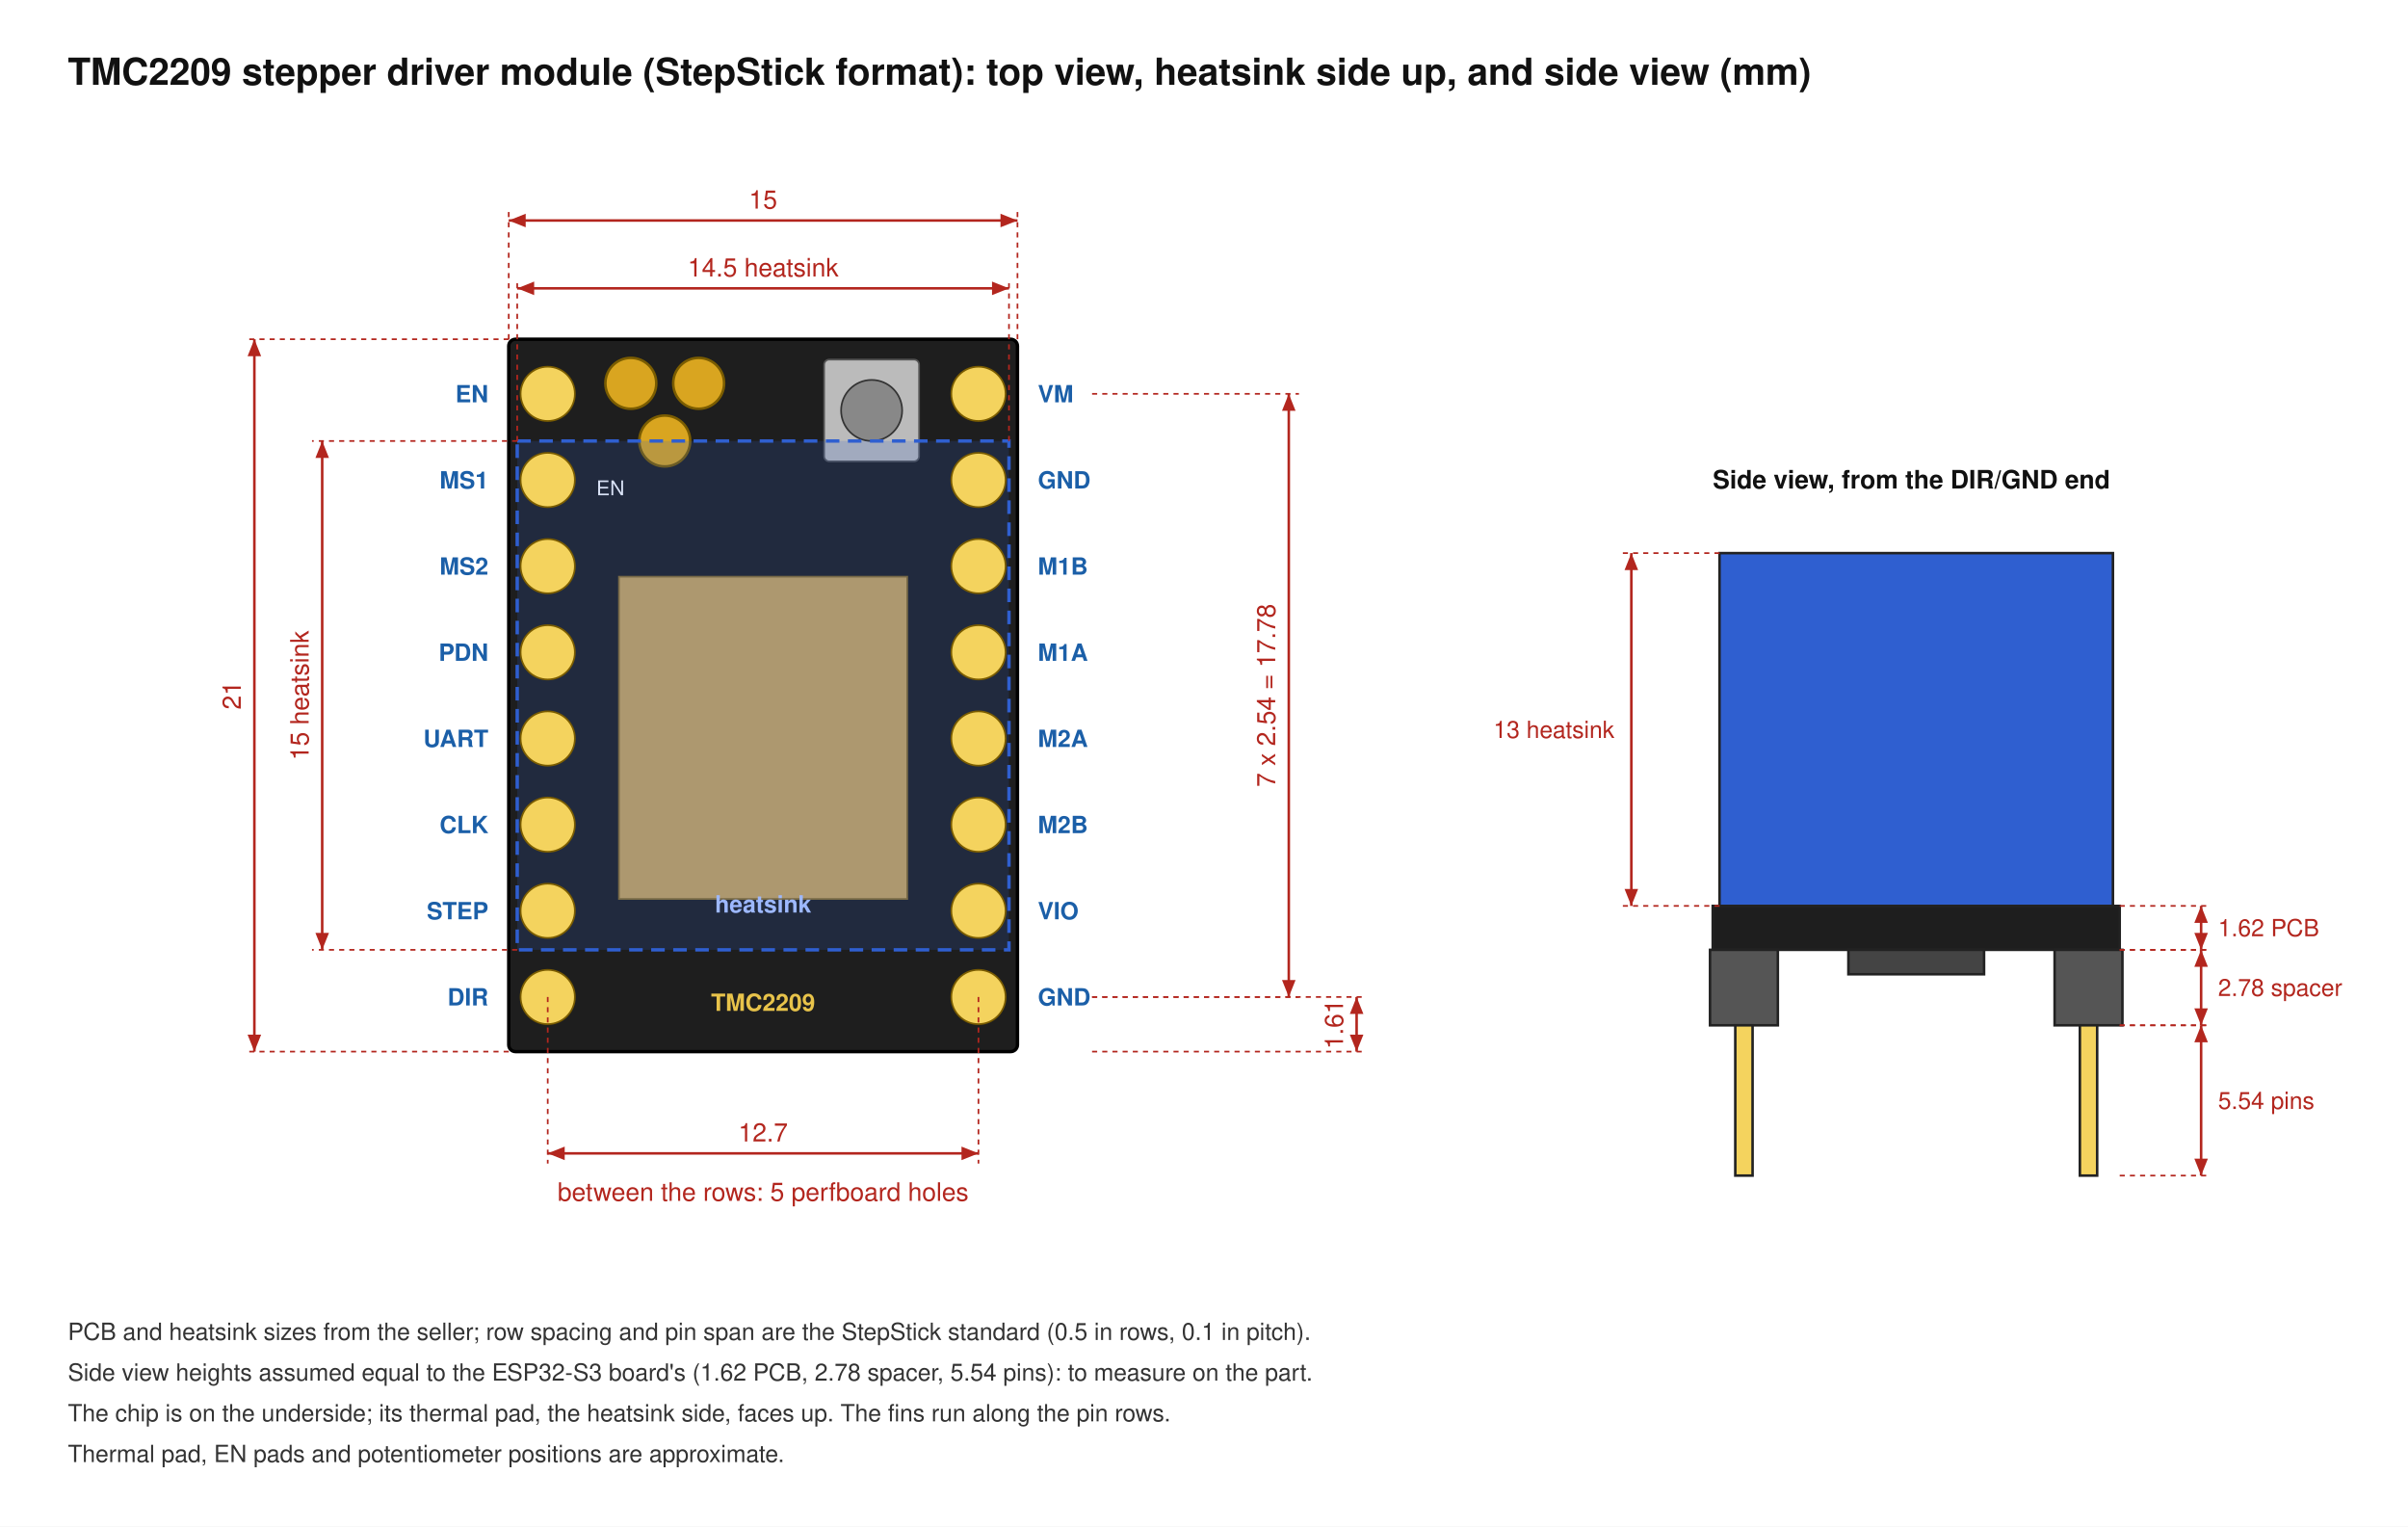
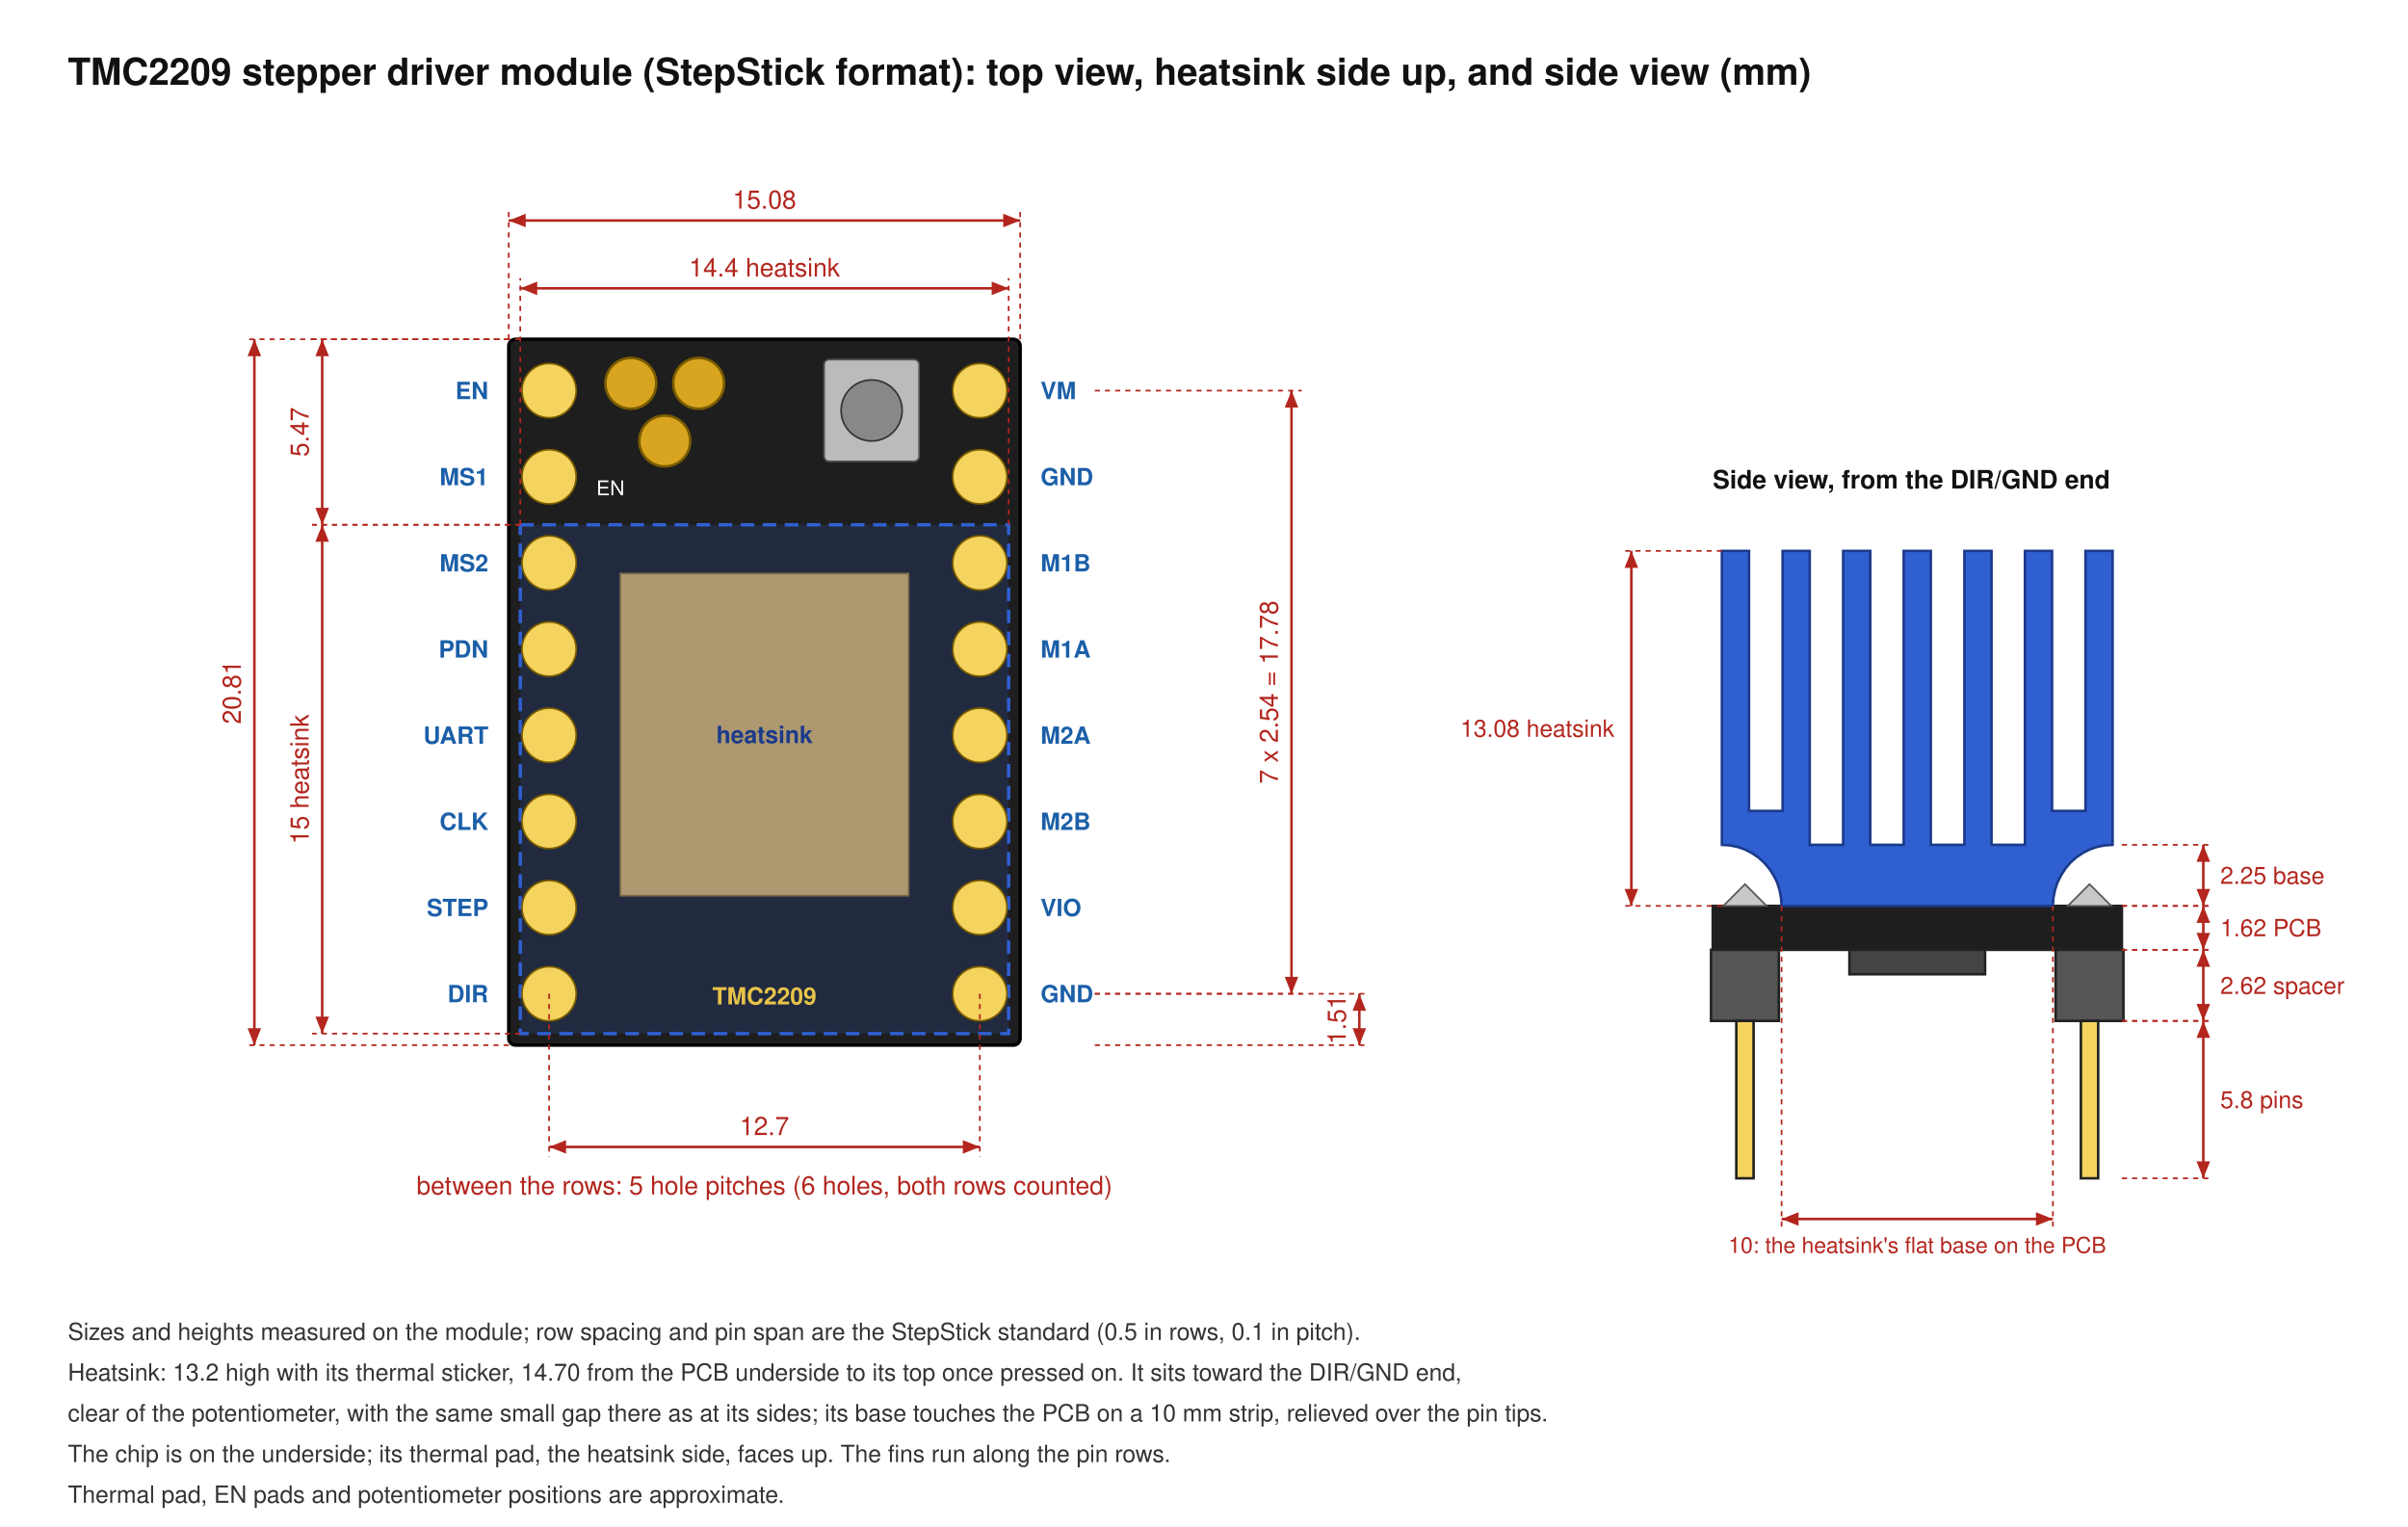
<svg xmlns="http://www.w3.org/2000/svg" width="1420" height="900" viewBox="0 0 1420 900" font-family="Segoe UI, Helvetica, Arial, sans-serif">
  <rect width="1420" height="900" fill="#ffffff" />
-   <rect x="300" y="200" width="300.0" height="420.0" rx="4" fill="#1e1e1e" stroke="#000" stroke-width="2" />
-   <rect x="365.0" y="340.0" width="170.0" height="190.0" fill="#c9a55a" stroke="#8a6d2a" />
+   <rect x="300" y="200" width="301.6" height="416.2" rx="4" fill="#1e1e1e" stroke="#000" stroke-width="2" />
+   <rect x="365.8" y="338.1" width="170.0" height="190.0" fill="#c9a55a" stroke="#8a6d2a" />
  <circle cx="372.0" cy="226.0" r="15.0" fill="#d9a520" stroke="#7a5c00" stroke-width="1.5" />
  <circle cx="412.0" cy="226.0" r="15.0" fill="#d9a520" stroke="#7a5c00" stroke-width="1.5" />
  <circle cx="392.0" cy="260.0" r="15.0" fill="#d9a520" stroke="#7a5c00" stroke-width="1.5" />
  <text x="360.0" y="292.0" font-size="12" text-anchor="middle" fill="#ffffff" font-weight="normal">EN</text>
  <rect x="486.0" y="212.0" width="56.0" height="60" rx="3" fill="#bbbbbb" stroke="#555" />
  <circle cx="514.0" cy="242.0" r="18.0" fill="#888" stroke="#333" />
-   <rect x="305.0" y="260.0" width="290.0" height="300.0" fill="#2f5fd0" fill-opacity="0.18" stroke="#2f5fd0" stroke-width="2" stroke-dasharray="8,5" />
-   <text x="450.0" y="538.0" font-size="14" text-anchor="middle" fill="#9db8ff" font-weight="bold">heatsink</text>
-   <text x="450.0" y="596.0" font-size="14" text-anchor="middle" fill="#e8c34a" font-weight="bold">TMC2209</text>
-   <circle cx="323.0" cy="232.2" r="16.0" fill="#f4d35e" stroke="#7a5c00" />
-   <text x="288.0" y="237.2" font-size="14" text-anchor="end" fill="#1b5fa8" font-weight="bold">EN</text>
-   <circle cx="323.0" cy="283.0" r="16.0" fill="#f4d35e" stroke="#7a5c00" />
-   <text x="288.0" y="288.0" font-size="14" text-anchor="end" fill="#1b5fa8" font-weight="bold">MS1</text>
-   <circle cx="323.0" cy="333.8" r="16.0" fill="#f4d35e" stroke="#7a5c00" />
-   <text x="288.0" y="338.8" font-size="14" text-anchor="end" fill="#1b5fa8" font-weight="bold">MS2</text>
-   <circle cx="323.0" cy="384.6" r="16.0" fill="#f4d35e" stroke="#7a5c00" />
-   <text x="288.0" y="389.6" font-size="14" text-anchor="end" fill="#1b5fa8" font-weight="bold">PDN</text>
-   <circle cx="323.0" cy="435.4" r="16.0" fill="#f4d35e" stroke="#7a5c00" />
-   <text x="288.0" y="440.4" font-size="14" text-anchor="end" fill="#1b5fa8" font-weight="bold">UART</text>
-   <circle cx="323.0" cy="486.2" r="16.0" fill="#f4d35e" stroke="#7a5c00" />
-   <text x="288.0" y="491.2" font-size="14" text-anchor="end" fill="#1b5fa8" font-weight="bold">CLK</text>
-   <circle cx="323.0" cy="537.0" r="16.0" fill="#f4d35e" stroke="#7a5c00" />
-   <text x="288.0" y="542.0" font-size="14" text-anchor="end" fill="#1b5fa8" font-weight="bold">STEP</text>
-   <circle cx="323.0" cy="587.8" r="16.0" fill="#f4d35e" stroke="#7a5c00" />
-   <text x="288.0" y="592.8" font-size="14" text-anchor="end" fill="#1b5fa8" font-weight="bold">DIR</text>
-   <circle cx="577.0" cy="232.2" r="16.0" fill="#f4d35e" stroke="#7a5c00" />
-   <text x="612.0" y="237.2" font-size="14" text-anchor="start" fill="#1b5fa8" font-weight="bold">VM</text>
-   <circle cx="577.0" cy="283.0" r="16.0" fill="#f4d35e" stroke="#7a5c00" />
-   <text x="612.0" y="288.0" font-size="14" text-anchor="start" fill="#1b5fa8" font-weight="bold">GND</text>
-   <circle cx="577.0" cy="333.8" r="16.0" fill="#f4d35e" stroke="#7a5c00" />
-   <text x="612.0" y="338.8" font-size="14" text-anchor="start" fill="#1b5fa8" font-weight="bold">M1B</text>
-   <circle cx="577.0" cy="384.6" r="16.0" fill="#f4d35e" stroke="#7a5c00" />
-   <text x="612.0" y="389.6" font-size="14" text-anchor="start" fill="#1b5fa8" font-weight="bold">M1A</text>
-   <circle cx="577.0" cy="435.4" r="16.0" fill="#f4d35e" stroke="#7a5c00" />
-   <text x="612.0" y="440.4" font-size="14" text-anchor="start" fill="#1b5fa8" font-weight="bold">M2A</text>
-   <circle cx="577.0" cy="486.2" r="16.0" fill="#f4d35e" stroke="#7a5c00" />
-   <text x="612.0" y="491.2" font-size="14" text-anchor="start" fill="#1b5fa8" font-weight="bold">M2B</text>
-   <circle cx="577.0" cy="537.0" r="16.0" fill="#f4d35e" stroke="#7a5c00" />
-   <text x="612.0" y="542.0" font-size="14" text-anchor="start" fill="#1b5fa8" font-weight="bold">VIO</text>
-   <circle cx="577.0" cy="587.8" r="16.0" fill="#f4d35e" stroke="#7a5c00" />
-   <text x="612.0" y="592.8" font-size="14" text-anchor="start" fill="#1b5fa8" font-weight="bold">GND</text>
+   <rect x="306.8" y="309.4" width="288.0" height="300.0" fill="#2f5fd0" fill-opacity="0.18" stroke="#2f5fd0" stroke-width="2" stroke-dasharray="8,5" />
+   <text x="450.8" y="438.1" font-size="14" text-anchor="middle" fill="#1b3a8a" font-weight="bold">heatsink</text>
+   <text x="450.8" y="592.2" font-size="14" text-anchor="middle" fill="#e8c34a" font-weight="bold">TMC2209</text>
+   <circle cx="323.8" cy="230.3" r="16.0" fill="#f4d35e" stroke="#7a5c00" />
+   <text x="288.0" y="235.3" font-size="14" text-anchor="end" fill="#1b5fa8" font-weight="bold">EN</text>
+   <circle cx="323.8" cy="281.1" r="16.0" fill="#f4d35e" stroke="#7a5c00" />
+   <text x="288.0" y="286.1" font-size="14" text-anchor="end" fill="#1b5fa8" font-weight="bold">MS1</text>
+   <circle cx="323.8" cy="331.9" r="16.0" fill="#f4d35e" stroke="#7a5c00" />
+   <text x="288.0" y="336.9" font-size="14" text-anchor="end" fill="#1b5fa8" font-weight="bold">MS2</text>
+   <circle cx="323.8" cy="382.7" r="16.0" fill="#f4d35e" stroke="#7a5c00" />
+   <text x="288.0" y="387.7" font-size="14" text-anchor="end" fill="#1b5fa8" font-weight="bold">PDN</text>
+   <circle cx="323.8" cy="433.5" r="16.0" fill="#f4d35e" stroke="#7a5c00" />
+   <text x="288.0" y="438.5" font-size="14" text-anchor="end" fill="#1b5fa8" font-weight="bold">UART</text>
+   <circle cx="323.8" cy="484.3" r="16.0" fill="#f4d35e" stroke="#7a5c00" />
+   <text x="288.0" y="489.3" font-size="14" text-anchor="end" fill="#1b5fa8" font-weight="bold">CLK</text>
+   <circle cx="323.8" cy="535.1" r="16.0" fill="#f4d35e" stroke="#7a5c00" />
+   <text x="288.0" y="540.1" font-size="14" text-anchor="end" fill="#1b5fa8" font-weight="bold">STEP</text>
+   <circle cx="323.8" cy="585.9" r="16.0" fill="#f4d35e" stroke="#7a5c00" />
+   <text x="288.0" y="590.9" font-size="14" text-anchor="end" fill="#1b5fa8" font-weight="bold">DIR</text>
+   <circle cx="577.8" cy="230.3" r="16.0" fill="#f4d35e" stroke="#7a5c00" />
+   <text x="613.6" y="235.3" font-size="14" text-anchor="start" fill="#1b5fa8" font-weight="bold">VM</text>
+   <circle cx="577.8" cy="281.1" r="16.0" fill="#f4d35e" stroke="#7a5c00" />
+   <text x="613.6" y="286.1" font-size="14" text-anchor="start" fill="#1b5fa8" font-weight="bold">GND</text>
+   <circle cx="577.8" cy="331.9" r="16.0" fill="#f4d35e" stroke="#7a5c00" />
+   <text x="613.6" y="336.9" font-size="14" text-anchor="start" fill="#1b5fa8" font-weight="bold">M1B</text>
+   <circle cx="577.8" cy="382.7" r="16.0" fill="#f4d35e" stroke="#7a5c00" />
+   <text x="613.6" y="387.7" font-size="14" text-anchor="start" fill="#1b5fa8" font-weight="bold">M1A</text>
+   <circle cx="577.8" cy="433.5" r="16.0" fill="#f4d35e" stroke="#7a5c00" />
+   <text x="613.6" y="438.5" font-size="14" text-anchor="start" fill="#1b5fa8" font-weight="bold">M2A</text>
+   <circle cx="577.8" cy="484.3" r="16.0" fill="#f4d35e" stroke="#7a5c00" />
+   <text x="613.6" y="489.3" font-size="14" text-anchor="start" fill="#1b5fa8" font-weight="bold">M2B</text>
+   <circle cx="577.8" cy="535.1" r="16.0" fill="#f4d35e" stroke="#7a5c00" />
+   <text x="613.6" y="540.1" font-size="14" text-anchor="start" fill="#1b5fa8" font-weight="bold">VIO</text>
+   <circle cx="577.8" cy="585.9" r="16.0" fill="#f4d35e" stroke="#7a5c00" />
+   <text x="613.6" y="590.9" font-size="14" text-anchor="start" fill="#1b5fa8" font-weight="bold">GND</text>
  <line x1="300.0" y1="200.0" x2="300.0" y2="124.0" stroke="#b3261e" stroke-width="1" stroke-dasharray="3,3" />
-   <line x1="600.0" y1="200.0" x2="600.0" y2="124.0" stroke="#b3261e" stroke-width="1" stroke-dasharray="3,3" />
-   <line x1="300.0" y1="130.0" x2="600.0" y2="130.0" stroke="#b3261e" stroke-width="1.5" />
+   <line x1="601.6" y1="200.0" x2="601.6" y2="124.0" stroke="#b3261e" stroke-width="1" stroke-dasharray="3,3" />
+   <line x1="300.0" y1="130.0" x2="601.6" y2="130.0" stroke="#b3261e" stroke-width="1.5" />
  <polygon points="300.0,130.0 310.0,126.0 310.0,134.0" fill="#b3261e" />
-   <polygon points="600.0,130.0 590.0,134.0 590.0,126.0" fill="#b3261e" />
-   <text x="450.0" y="123.0" font-size="15" text-anchor="middle" fill="#b3261e" font-weight="normal">15</text>
-   <line x1="305.0" y1="260.0" x2="305.0" y2="164.0" stroke="#b3261e" stroke-width="1" stroke-dasharray="3,3" />
-   <line x1="595.0" y1="260.0" x2="595.0" y2="164.0" stroke="#b3261e" stroke-width="1" stroke-dasharray="3,3" />
-   <line x1="305.0" y1="170.0" x2="595.0" y2="170.0" stroke="#b3261e" stroke-width="1.5" />
-   <polygon points="305.0,170.0 315.0,166.0 315.0,174.0" fill="#b3261e" />
-   <polygon points="595.0,170.0 585.0,174.0 585.0,166.0" fill="#b3261e" />
-   <text x="450.0" y="163.0" font-size="15" text-anchor="middle" fill="#b3261e" font-weight="normal">14.5 heatsink</text>
+   <polygon points="601.6,130.0 591.6,134.0 591.6,126.0" fill="#b3261e" />
+   <text x="450.8" y="123.0" font-size="15" text-anchor="middle" fill="#b3261e" font-weight="normal">15.08</text>
+   <line x1="306.8" y1="309.4" x2="306.8" y2="164.0" stroke="#b3261e" stroke-width="1" stroke-dasharray="3,3" />
+   <line x1="594.8" y1="309.4" x2="594.8" y2="164.0" stroke="#b3261e" stroke-width="1" stroke-dasharray="3,3" />
+   <line x1="306.8" y1="170.0" x2="594.8" y2="170.0" stroke="#b3261e" stroke-width="1.5" />
+   <polygon points="306.8,170.0 316.8,166.0 316.8,174.0" fill="#b3261e" />
+   <polygon points="594.8,170.0 584.8,174.0 584.8,166.0" fill="#b3261e" />
+   <text x="450.8" y="163.0" font-size="15" text-anchor="middle" fill="#b3261e" font-weight="normal">14.4 heatsink</text>
  <line x1="300.0" y1="200.0" x2="144.0" y2="200.0" stroke="#b3261e" stroke-width="1" stroke-dasharray="3,3" />
-   <line x1="300.0" y1="620.0" x2="144.0" y2="620.0" stroke="#b3261e" stroke-width="1" stroke-dasharray="3,3" />
-   <line x1="150.0" y1="200.0" x2="150.0" y2="620.0" stroke="#b3261e" stroke-width="1.5" />
+   <line x1="300.0" y1="616.2" x2="144.0" y2="616.2" stroke="#b3261e" stroke-width="1" stroke-dasharray="3,3" />
+   <line x1="150.0" y1="200.0" x2="150.0" y2="616.2" stroke="#b3261e" stroke-width="1.5" />
  <polygon points="150.0,200.0 154.0,210.0 146.0,210.0" fill="#b3261e" />
-   <polygon points="150.0,620.0 146.0,610.0 154.0,610.0" fill="#b3261e" />
-   <text x="142.0" y="410.0" font-size="15" text-anchor="middle" fill="#b3261e" font-weight="normal" transform="rotate(-90 142.0 410.0)">21</text>
-   <line x1="305.0" y1="260.0" x2="184.0" y2="260.0" stroke="#b3261e" stroke-width="1" stroke-dasharray="3,3" />
-   <line x1="305.0" y1="560.0" x2="184.0" y2="560.0" stroke="#b3261e" stroke-width="1" stroke-dasharray="3,3" />
-   <line x1="190.0" y1="260.0" x2="190.0" y2="560.0" stroke="#b3261e" stroke-width="1.5" />
-   <polygon points="190.0,260.0 194.0,270.0 186.0,270.0" fill="#b3261e" />
-   <polygon points="190.0,560.0 186.0,550.0 194.0,550.0" fill="#b3261e" />
-   <text x="182.0" y="410.0" font-size="15" text-anchor="middle" fill="#b3261e" font-weight="normal" transform="rotate(-90 182.0 410.0)">15 heatsink</text>
-   <line x1="323.0" y1="587.8" x2="323.0" y2="686.0" stroke="#b3261e" stroke-width="1" stroke-dasharray="3,3" />
-   <line x1="577.0" y1="587.8" x2="577.0" y2="686.0" stroke="#b3261e" stroke-width="1" stroke-dasharray="3,3" />
-   <line x1="323.0" y1="680.0" x2="577.0" y2="680.0" stroke="#b3261e" stroke-width="1.5" />
-   <polygon points="323.0,680.0 333.0,676.0 333.0,684.0" fill="#b3261e" />
-   <polygon points="577.0,680.0 567.0,684.0 567.0,676.0" fill="#b3261e" />
-   <text x="450.0" y="673.0" font-size="15" text-anchor="middle" fill="#b3261e" font-weight="normal">12.7</text>
-   <text x="450.0" y="708.0" font-size="15" text-anchor="middle" fill="#b3261e" font-weight="normal">between the rows: 5 perfboard holes</text>
-   <line x1="644.0" y1="232.2" x2="766.0" y2="232.2" stroke="#b3261e" stroke-width="1" stroke-dasharray="3,3" />
-   <line x1="644.0" y1="587.8" x2="766.0" y2="587.8" stroke="#b3261e" stroke-width="1" stroke-dasharray="3,3" />
-   <line x1="760.0" y1="232.2" x2="760.0" y2="587.8" stroke="#b3261e" stroke-width="1.5" />
-   <polygon points="760.0,232.2 764.0,242.2 756.0,242.2" fill="#b3261e" />
-   <polygon points="760.0,587.8 756.0,577.8 764.0,577.8" fill="#b3261e" />
-   <text x="752.0" y="410.0" font-size="15" text-anchor="middle" fill="#b3261e" font-weight="normal" transform="rotate(-90 752.0 410.0)">7 x 2.54 = 17.78</text>
-   <line x1="644.0" y1="587.8" x2="806.0" y2="587.8" stroke="#b3261e" stroke-width="1" stroke-dasharray="3,3" />
-   <line x1="644.0" y1="620.0" x2="806.0" y2="620.0" stroke="#b3261e" stroke-width="1" stroke-dasharray="3,3" />
-   <line x1="800.0" y1="587.8" x2="800.0" y2="620.0" stroke="#b3261e" stroke-width="1.5" />
-   <polygon points="800.0,587.8 804.0,597.8 796.0,597.8" fill="#b3261e" />
-   <polygon points="800.0,620.0 796.0,610.0 804.0,610.0" fill="#b3261e" />
-   <text x="792.0" y="603.9" font-size="15" text-anchor="middle" fill="#b3261e" font-weight="normal" transform="rotate(-90 792.0 603.9)">1.61</text>
+   <polygon points="150.0,616.2 146.0,606.2 154.0,606.2" fill="#b3261e" />
+   <text x="142.0" y="408.1" font-size="15" text-anchor="middle" fill="#b3261e" font-weight="normal" transform="rotate(-90 142.0 408.1)">20.81</text>
+   <line x1="306.8" y1="309.4" x2="184.0" y2="309.4" stroke="#b3261e" stroke-width="1" stroke-dasharray="3,3" />
+   <line x1="306.8" y1="609.4" x2="184.0" y2="609.4" stroke="#b3261e" stroke-width="1" stroke-dasharray="3,3" />
+   <line x1="190.0" y1="309.4" x2="190.0" y2="609.4" stroke="#b3261e" stroke-width="1.5" />
+   <polygon points="190.0,309.4 194.0,319.4 186.0,319.4" fill="#b3261e" />
+   <polygon points="190.0,609.4 186.0,599.4 194.0,599.4" fill="#b3261e" />
+   <text x="182.0" y="459.4" font-size="15" text-anchor="middle" fill="#b3261e" font-weight="normal" transform="rotate(-90 182.0 459.4)">15 heatsink</text>
+   <line x1="306.8" y1="200.0" x2="184.0" y2="200.0" stroke="#b3261e" stroke-width="1" stroke-dasharray="3,3" />
+   <line x1="306.8" y1="309.4" x2="184.0" y2="309.4" stroke="#b3261e" stroke-width="1" stroke-dasharray="3,3" />
+   <line x1="190.0" y1="200.0" x2="190.0" y2="309.4" stroke="#b3261e" stroke-width="1.5" />
+   <polygon points="190.0,200.0 194.0,210.0 186.0,210.0" fill="#b3261e" />
+   <polygon points="190.0,309.4 186.0,299.4 194.0,299.4" fill="#b3261e" />
+   <text x="182.0" y="254.7" font-size="15" text-anchor="middle" fill="#b3261e" font-weight="normal" transform="rotate(-90 182.0 254.7)">5.47</text>
+   <line x1="323.8" y1="585.9" x2="323.8" y2="682.2" stroke="#b3261e" stroke-width="1" stroke-dasharray="3,3" />
+   <line x1="577.8" y1="585.9" x2="577.8" y2="682.2" stroke="#b3261e" stroke-width="1" stroke-dasharray="3,3" />
+   <line x1="323.8" y1="676.2" x2="577.8" y2="676.2" stroke="#b3261e" stroke-width="1.5" />
+   <polygon points="323.8,676.2 333.8,672.2 333.8,680.2" fill="#b3261e" />
+   <polygon points="577.8,676.2 567.8,680.2 567.8,672.2" fill="#b3261e" />
+   <text x="450.8" y="669.2" font-size="15" text-anchor="middle" fill="#b3261e" font-weight="normal">12.7</text>
+   <text x="450.8" y="704.2" font-size="15" text-anchor="middle" fill="#b3261e" font-weight="normal">between the rows: 5 hole pitches (6 holes, both rows counted)</text>
+   <line x1="645.6" y1="230.3" x2="767.6" y2="230.3" stroke="#b3261e" stroke-width="1" stroke-dasharray="3,3" />
+   <line x1="645.6" y1="585.9" x2="767.6" y2="585.9" stroke="#b3261e" stroke-width="1" stroke-dasharray="3,3" />
+   <line x1="761.6" y1="230.3" x2="761.6" y2="585.9" stroke="#b3261e" stroke-width="1.5" />
+   <polygon points="761.6,230.3 765.6,240.3 757.6,240.3" fill="#b3261e" />
+   <polygon points="761.6,585.9 757.6,575.9 765.6,575.9" fill="#b3261e" />
+   <text x="753.6" y="408.1" font-size="15" text-anchor="middle" fill="#b3261e" font-weight="normal" transform="rotate(-90 753.6 408.1)">7 x 2.54 = 17.78</text>
+   <line x1="645.6" y1="585.9" x2="807.6" y2="585.9" stroke="#b3261e" stroke-width="1" stroke-dasharray="3,3" />
+   <line x1="645.6" y1="616.2" x2="807.6" y2="616.2" stroke="#b3261e" stroke-width="1" stroke-dasharray="3,3" />
+   <line x1="801.6" y1="585.9" x2="801.6" y2="616.2" stroke="#b3261e" stroke-width="1.5" />
+   <polygon points="801.6,585.9 805.6,595.9 797.6,595.9" fill="#b3261e" />
+   <polygon points="801.6,616.2 797.6,606.2 805.6,606.2" fill="#b3261e" />
+   <text x="793.6" y="601.1" font-size="15" text-anchor="middle" fill="#b3261e" font-weight="normal" transform="rotate(-90 793.6 601.1)">1.51</text>
  <text x="40.0" y="50.0" font-size="22" text-anchor="start" fill="#111" font-weight="bold">TMC2209 stepper driver module (StepStick format): top view, heatsink side up, and side view (mm)</text>
-   <rect x="1010.0" y="534.1" width="240.0" height="25.9" fill="#1e1e1e" stroke="#222" stroke-width="1.5" />
-   <rect x="1090.0" y="560.0" width="80.0" height="14.4" fill="#444" stroke="#222" stroke-width="1.5" />
-   <rect x="1008.4" y="560.0" width="40.0" height="44.5" fill="#555" stroke="#222" stroke-width="1.5" />
-   <rect x="1023.3" y="604.5" width="10.2" height="88.6" fill="#f4d35e" stroke="#222" stroke-width="1.5" />
-   <rect x="1211.6" y="560.0" width="40.0" height="44.5" fill="#555" stroke="#222" stroke-width="1.5" />
-   <rect x="1226.5" y="604.5" width="10.2" height="88.6" fill="#f4d35e" stroke="#222" stroke-width="1.5" />
-   <rect x="1014.0" y="326.1" width="232.0" height="208.0" fill="#2f5fd0" stroke="#222" stroke-width="1.5" />
-   <line x1="1250.0" y1="560.0" x2="1304.0" y2="560.0" stroke="#b3261e" stroke-width="1" stroke-dasharray="3,3" />
-   <line x1="1250.0" y1="534.1" x2="1304.0" y2="534.1" stroke="#b3261e" stroke-width="1" stroke-dasharray="3,3" />
-   <line x1="1298.0" y1="560.0" x2="1298.0" y2="534.1" stroke="#b3261e" stroke-width="1.5" />
-   <polygon points="1298.0,560.0 1294.0,550.0 1302.0,550.0" fill="#b3261e" />
-   <polygon points="1298.0,534.1 1302.0,544.1 1294.0,544.1" fill="#b3261e" />
-   <text x="1308.0" y="552.0" font-size="14" text-anchor="start" fill="#b3261e" font-weight="normal">1.62 PCB</text>
-   <line x1="1250.0" y1="604.5" x2="1304.0" y2="604.5" stroke="#b3261e" stroke-width="1" stroke-dasharray="3,3" />
-   <line x1="1250.0" y1="560.0" x2="1304.0" y2="560.0" stroke="#b3261e" stroke-width="1" stroke-dasharray="3,3" />
-   <line x1="1298.0" y1="604.5" x2="1298.0" y2="560.0" stroke="#b3261e" stroke-width="1.5" />
-   <polygon points="1298.0,604.5 1294.0,594.5 1302.0,594.5" fill="#b3261e" />
-   <polygon points="1298.0,560.0 1302.0,570.0 1294.0,570.0" fill="#b3261e" />
-   <text x="1308.0" y="587.2" font-size="14" text-anchor="start" fill="#b3261e" font-weight="normal">2.78 spacer</text>
-   <line x1="1250.0" y1="693.1" x2="1304.0" y2="693.1" stroke="#b3261e" stroke-width="1" stroke-dasharray="3,3" />
-   <line x1="1250.0" y1="604.5" x2="1304.0" y2="604.5" stroke="#b3261e" stroke-width="1" stroke-dasharray="3,3" />
-   <line x1="1298.0" y1="693.1" x2="1298.0" y2="604.5" stroke="#b3261e" stroke-width="1.5" />
-   <polygon points="1298.0,693.1 1294.0,683.1 1302.0,683.1" fill="#b3261e" />
-   <polygon points="1298.0,604.5 1302.0,614.5 1294.0,614.5" fill="#b3261e" />
-   <text x="1308.0" y="653.8" font-size="14" text-anchor="start" fill="#b3261e" font-weight="normal">5.54 pins</text>
-   <line x1="1014.0" y1="534.1" x2="956.0" y2="534.1" stroke="#b3261e" stroke-width="1" stroke-dasharray="3,3" />
-   <line x1="1014.0" y1="326.1" x2="956.0" y2="326.1" stroke="#b3261e" stroke-width="1" stroke-dasharray="3,3" />
-   <line x1="962.0" y1="534.1" x2="962.0" y2="326.1" stroke="#b3261e" stroke-width="1.5" />
+   <rect x="1010.0" y="534.1" width="241.3" height="25.9" fill="#1e1e1e" stroke="#222" stroke-width="1.5" />
+   <rect x="1090.6" y="560.0" width="80.0" height="14.4" fill="#444" stroke="#222" stroke-width="1.5" />
+   <rect x="1009.0" y="560.0" width="40.0" height="41.9" fill="#555" stroke="#222" stroke-width="1.5" />
+   <rect x="1023.9" y="601.9" width="10.2" height="92.8" fill="#f4d35e" stroke="#222" stroke-width="1.5" />
+   <rect x="1212.2" y="560.0" width="40.0" height="41.9" fill="#555" stroke="#222" stroke-width="1.5" />
+   <rect x="1227.1" y="601.9" width="10.2" height="92.8" fill="#f4d35e" stroke="#222" stroke-width="1.5" />
+   <polygon points="1016.2,534.1 1029.0,521.3 1041.8,534.1" fill="#c8c8c8" stroke="#555" />
+   <polygon points="1219.4,534.1 1232.2,521.3 1245.0,534.1" fill="#c8c8c8" stroke="#555" />
+   <polygon points="1210.6,534.1 1210.6,534.1 1210.9,529.4 1211.8,524.8 1213.3,520.3 1215.4,516.1 1217.9,512.2 1220.9,508.6 1224.4,505.5 1228.2,502.9 1232.4,500.8 1236.7,499.3 1241.2,498.4 1245.8,498.1 1245.8,324.8 1229.8,324.8 1229.8,478.1 1210.1,478.1 1210.1,324.8 1194.1,324.8 1194.1,498.1 1174.4,498.1 1174.4,324.8 1158.4,324.8 1158.4,498.1 1138.6,498.1 1138.6,324.8 1122.6,324.8 1122.6,498.1 1102.9,498.1 1102.9,324.8 1086.9,324.8 1086.9,498.1 1067.2,498.1 1067.2,324.8 1051.2,324.8 1051.2,478.1 1031.4,478.1 1031.4,324.8 1015.4,324.8 1015.4,498.1 1020.0,498.4 1024.6,499.3 1028.9,500.8 1033.0,502.9 1036.9,505.5 1040.3,508.6 1043.4,512.2 1045.9,516.1 1048.0,520.3 1049.4,524.8 1050.3,529.4 1050.6,534.1" fill="#2f5fd0" stroke="#1b3a8a" stroke-width="1.5" />
+   <line x1="1251.3" y1="560.0" x2="1305.3" y2="560.0" stroke="#b3261e" stroke-width="1" stroke-dasharray="3,3" />
+   <line x1="1251.3" y1="534.1" x2="1305.3" y2="534.1" stroke="#b3261e" stroke-width="1" stroke-dasharray="3,3" />
+   <line x1="1299.3" y1="560.0" x2="1299.3" y2="534.1" stroke="#b3261e" stroke-width="1.5" />
+   <polygon points="1299.3,560.0 1295.3,550.0 1303.3,550.0" fill="#b3261e" />
+   <polygon points="1299.3,534.1 1303.3,544.1 1295.3,544.1" fill="#b3261e" />
+   <text x="1309.3" y="552.0" font-size="14" text-anchor="start" fill="#b3261e" font-weight="normal">1.62 PCB</text>
+   <line x1="1251.3" y1="601.9" x2="1305.3" y2="601.9" stroke="#b3261e" stroke-width="1" stroke-dasharray="3,3" />
+   <line x1="1251.3" y1="560.0" x2="1305.3" y2="560.0" stroke="#b3261e" stroke-width="1" stroke-dasharray="3,3" />
+   <line x1="1299.3" y1="601.9" x2="1299.3" y2="560.0" stroke="#b3261e" stroke-width="1.5" />
+   <polygon points="1299.3,601.9 1295.3,591.9 1303.3,591.9" fill="#b3261e" />
+   <polygon points="1299.3,560.0 1303.3,570.0 1295.3,570.0" fill="#b3261e" />
+   <text x="1309.3" y="586.0" font-size="14" text-anchor="start" fill="#b3261e" font-weight="normal">2.62 spacer</text>
+   <line x1="1251.3" y1="694.7" x2="1305.3" y2="694.7" stroke="#b3261e" stroke-width="1" stroke-dasharray="3,3" />
+   <line x1="1251.3" y1="601.9" x2="1305.3" y2="601.9" stroke="#b3261e" stroke-width="1" stroke-dasharray="3,3" />
+   <line x1="1299.3" y1="694.7" x2="1299.3" y2="601.9" stroke="#b3261e" stroke-width="1.5" />
+   <polygon points="1299.3,694.7 1295.3,684.7 1303.3,684.7" fill="#b3261e" />
+   <polygon points="1299.3,601.9 1303.3,611.9 1295.3,611.9" fill="#b3261e" />
+   <text x="1309.3" y="653.3" font-size="14" text-anchor="start" fill="#b3261e" font-weight="normal">5.8 pins</text>
+   <line x1="1015.4" y1="534.1" x2="956.0" y2="534.1" stroke="#b3261e" stroke-width="1" stroke-dasharray="3,3" />
+   <line x1="1015.4" y1="324.8" x2="956.0" y2="324.8" stroke="#b3261e" stroke-width="1" stroke-dasharray="3,3" />
+   <line x1="962.0" y1="534.1" x2="962.0" y2="324.8" stroke="#b3261e" stroke-width="1.5" />
  <polygon points="962.0,534.1 958.0,524.1 966.0,524.1" fill="#b3261e" />
-   <polygon points="962.0,326.1 966.0,336.1 958.0,336.1" fill="#b3261e" />
-   <text x="952.0" y="435.1" font-size="14" text-anchor="end" fill="#b3261e" font-weight="normal">13 heatsink</text>
+   <polygon points="962.0,324.8 966.0,334.8 958.0,334.8" fill="#b3261e" />
+   <text x="952.0" y="434.4" font-size="14" text-anchor="end" fill="#b3261e" font-weight="normal">13.08 heatsink</text>
+   <line x1="1251.3" y1="534.1" x2="1305.3" y2="534.1" stroke="#b3261e" stroke-width="1" stroke-dasharray="3,3" />
+   <line x1="1251.3" y1="498.1" x2="1305.3" y2="498.1" stroke="#b3261e" stroke-width="1" stroke-dasharray="3,3" />
+   <line x1="1299.3" y1="534.1" x2="1299.3" y2="498.1" stroke="#b3261e" stroke-width="1.5" />
+   <polygon points="1299.3,534.1 1295.3,524.1 1303.3,524.1" fill="#b3261e" />
+   <polygon points="1299.3,498.1 1303.3,508.1 1295.3,508.1" fill="#b3261e" />
+   <text x="1309.3" y="521.1" font-size="14" text-anchor="start" fill="#b3261e" font-weight="normal">2.25 base</text>
+   <line x1="1050.6" y1="534.1" x2="1050.6" y2="724.7" stroke="#b3261e" stroke-width="1" stroke-dasharray="3,3" />
+   <line x1="1210.6" y1="534.1" x2="1210.6" y2="724.7" stroke="#b3261e" stroke-width="1" stroke-dasharray="3,3" />
+   <line x1="1050.6" y1="718.7" x2="1210.6" y2="718.7" stroke="#b3261e" stroke-width="1.5" />
+   <polygon points="1050.6,718.7 1060.6,714.7 1060.6,722.7" fill="#b3261e" />
+   <polygon points="1210.6,718.7 1200.6,722.7 1200.6,714.7" fill="#b3261e" />
+   <text x="1130.6" y="738.7" font-size="13" text-anchor="middle" fill="#b3261e" font-weight="normal">10: the heatsink's flat base on the PCB</text>
  <text x="1010.0" y="288.0" font-size="15" text-anchor="start" fill="#111" font-weight="bold">Side view, from the DIR/GND end</text>
-   <text x="40" y="790" font-size="14" fill="#333">PCB and heatsink sizes from the seller; row spacing and pin span are the StepStick standard (0.5 in rows, 0.1 in pitch).</text>
-   <text x="40" y="814" font-size="14" fill="#333">Side view heights assumed equal to the ESP32-S3 board's (1.62 PCB, 2.78 spacer, 5.54 pins): to measure on the part.</text>
-   <text x="40" y="838" font-size="14" fill="#333">The chip is on the underside; its thermal pad, the heatsink side, faces up. The fins run along the pin rows.</text>
-   <text x="40" y="862" font-size="14" fill="#333">Thermal pad, EN pads and potentiometer positions are approximate.</text>
+   <text x="40" y="790" font-size="14" fill="#333">Sizes and heights measured on the module; row spacing and pin span are the StepStick standard (0.5 in rows, 0.1 in pitch).</text>
+   <text x="40" y="814" font-size="14" fill="#333">Heatsink: 13.2 high with its thermal sticker, 14.70 from the PCB underside to its top once pressed on. It sits toward the DIR/GND end,</text>
+   <text x="40" y="838" font-size="14" fill="#333">clear of the potentiometer, with the same small gap there as at its sides; its base touches the PCB on a 10 mm strip, relieved over the pin tips.</text>
+   <text x="40" y="862" font-size="14" fill="#333">The chip is on the underside; its thermal pad, the heatsink side, faces up. The fins run along the pin rows.</text>
+   <text x="40" y="886" font-size="14" fill="#333">Thermal pad, EN pads and potentiometer positions are approximate.</text>
</svg>
